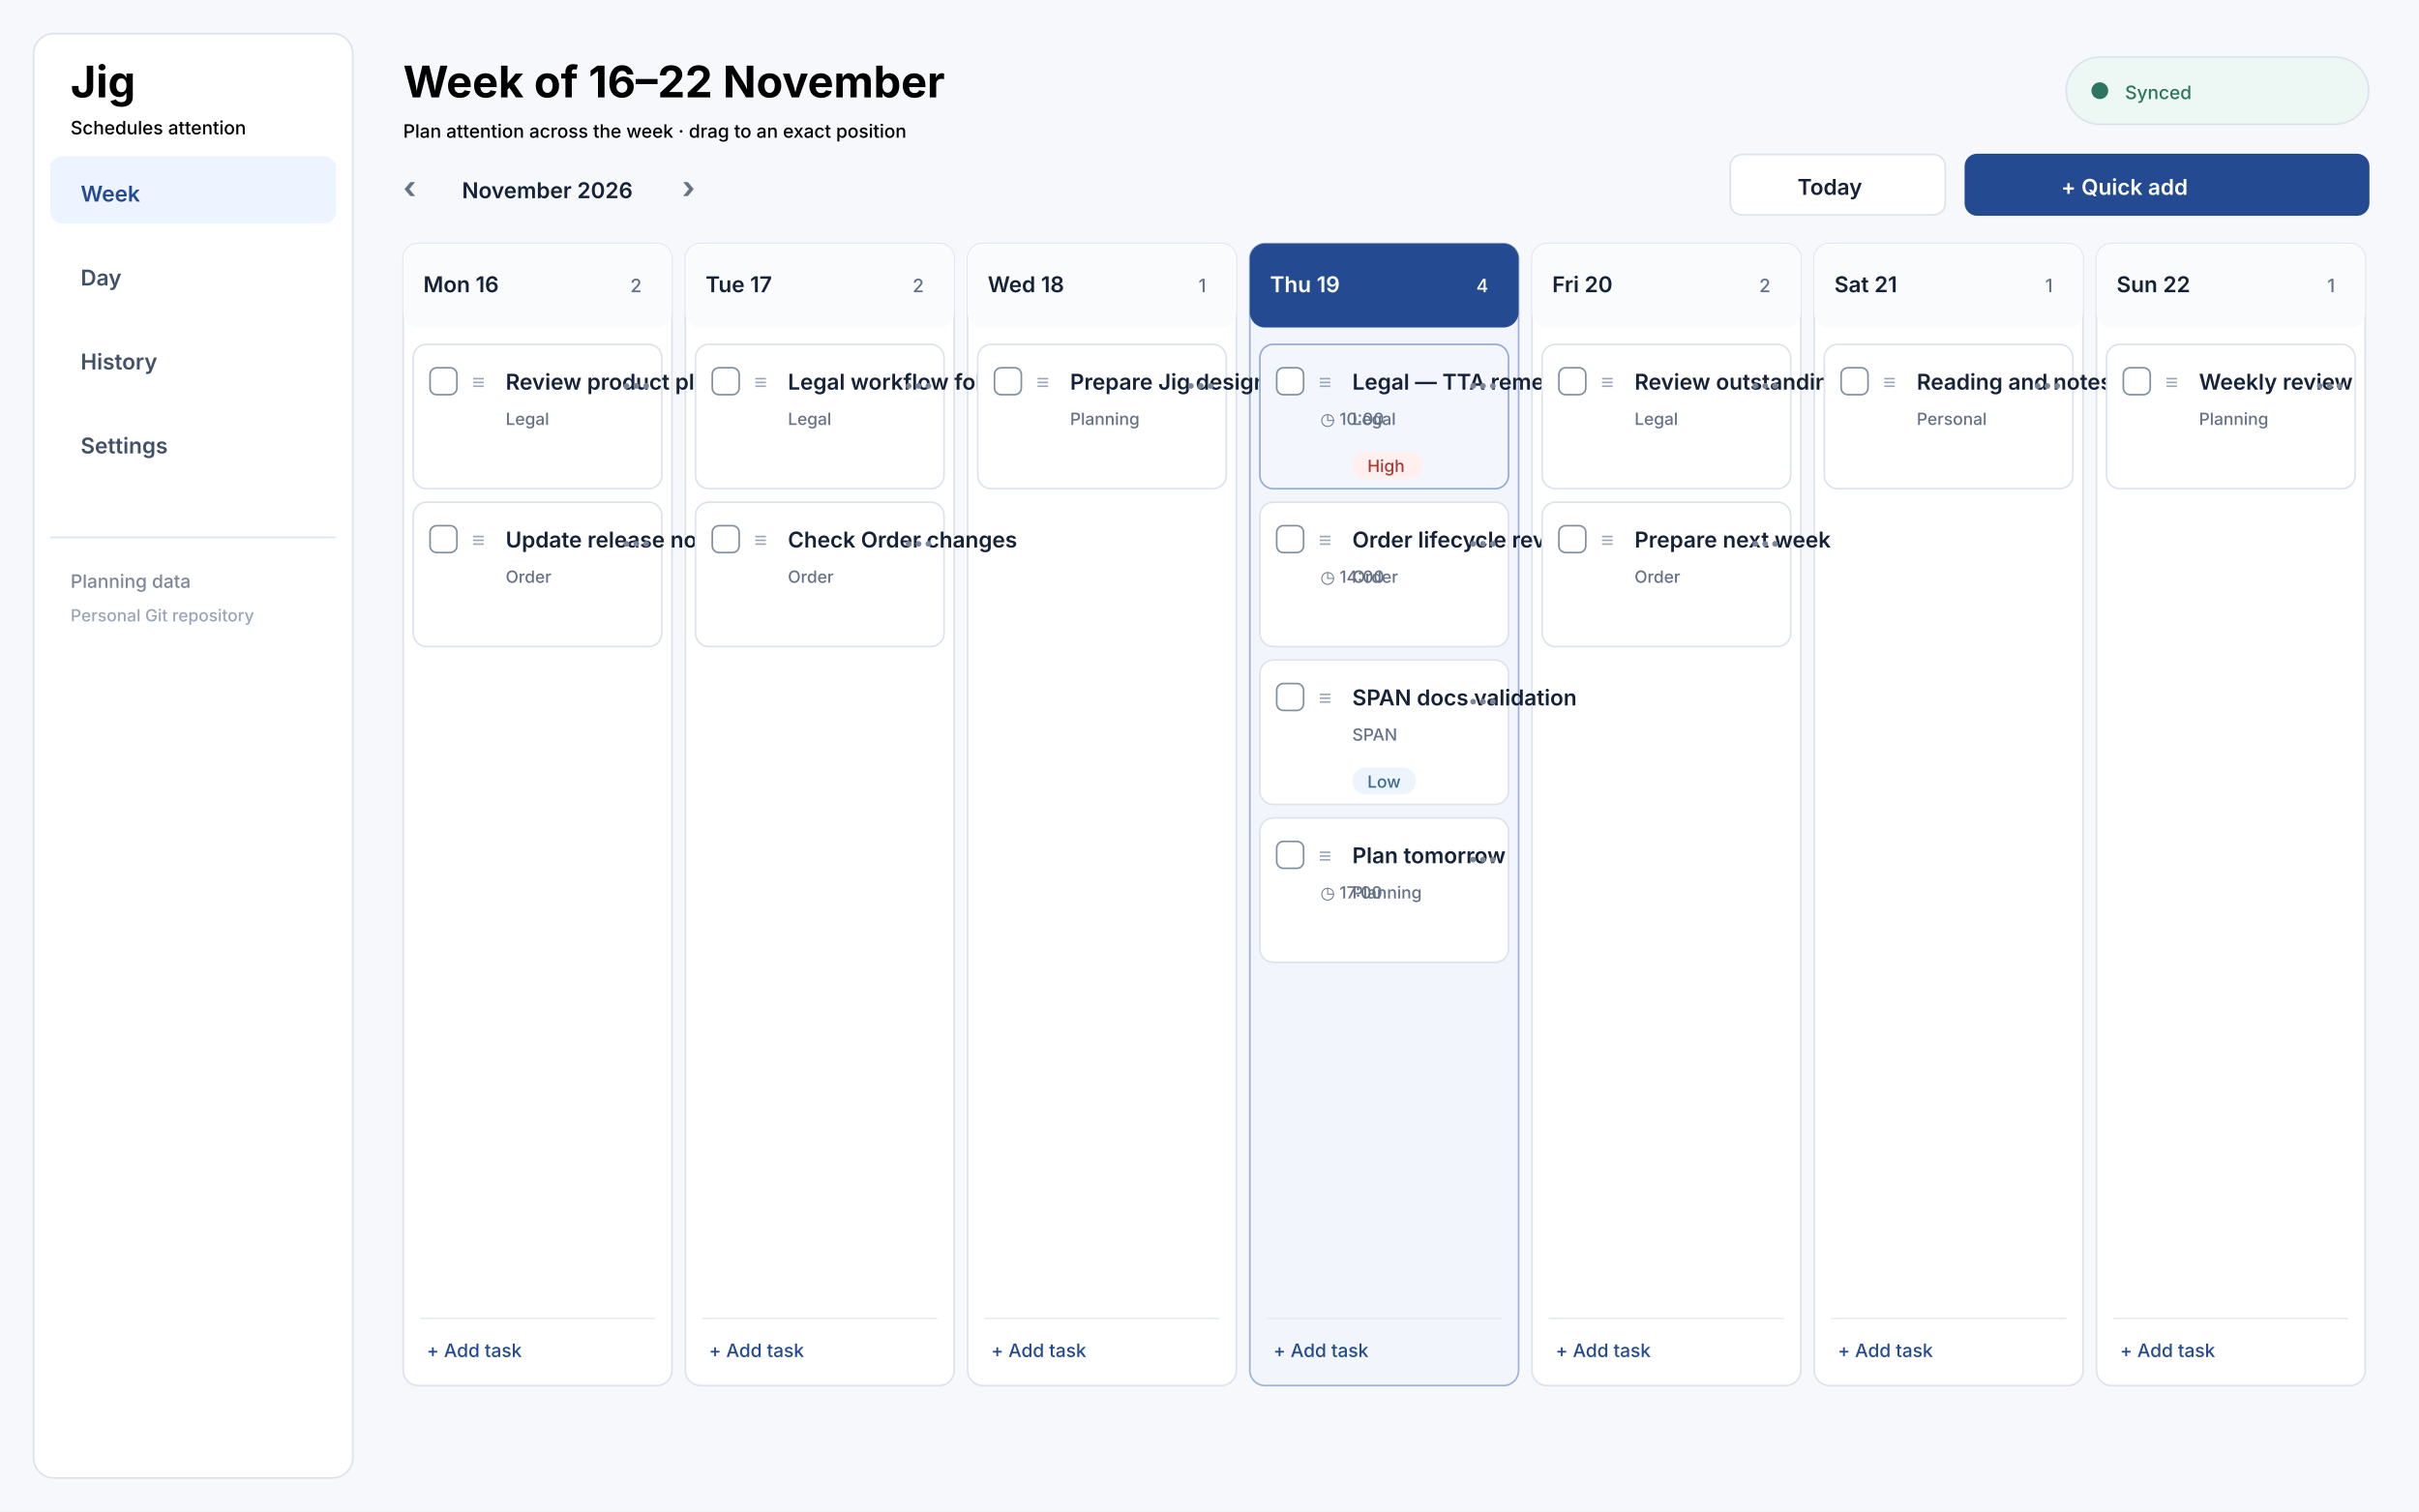
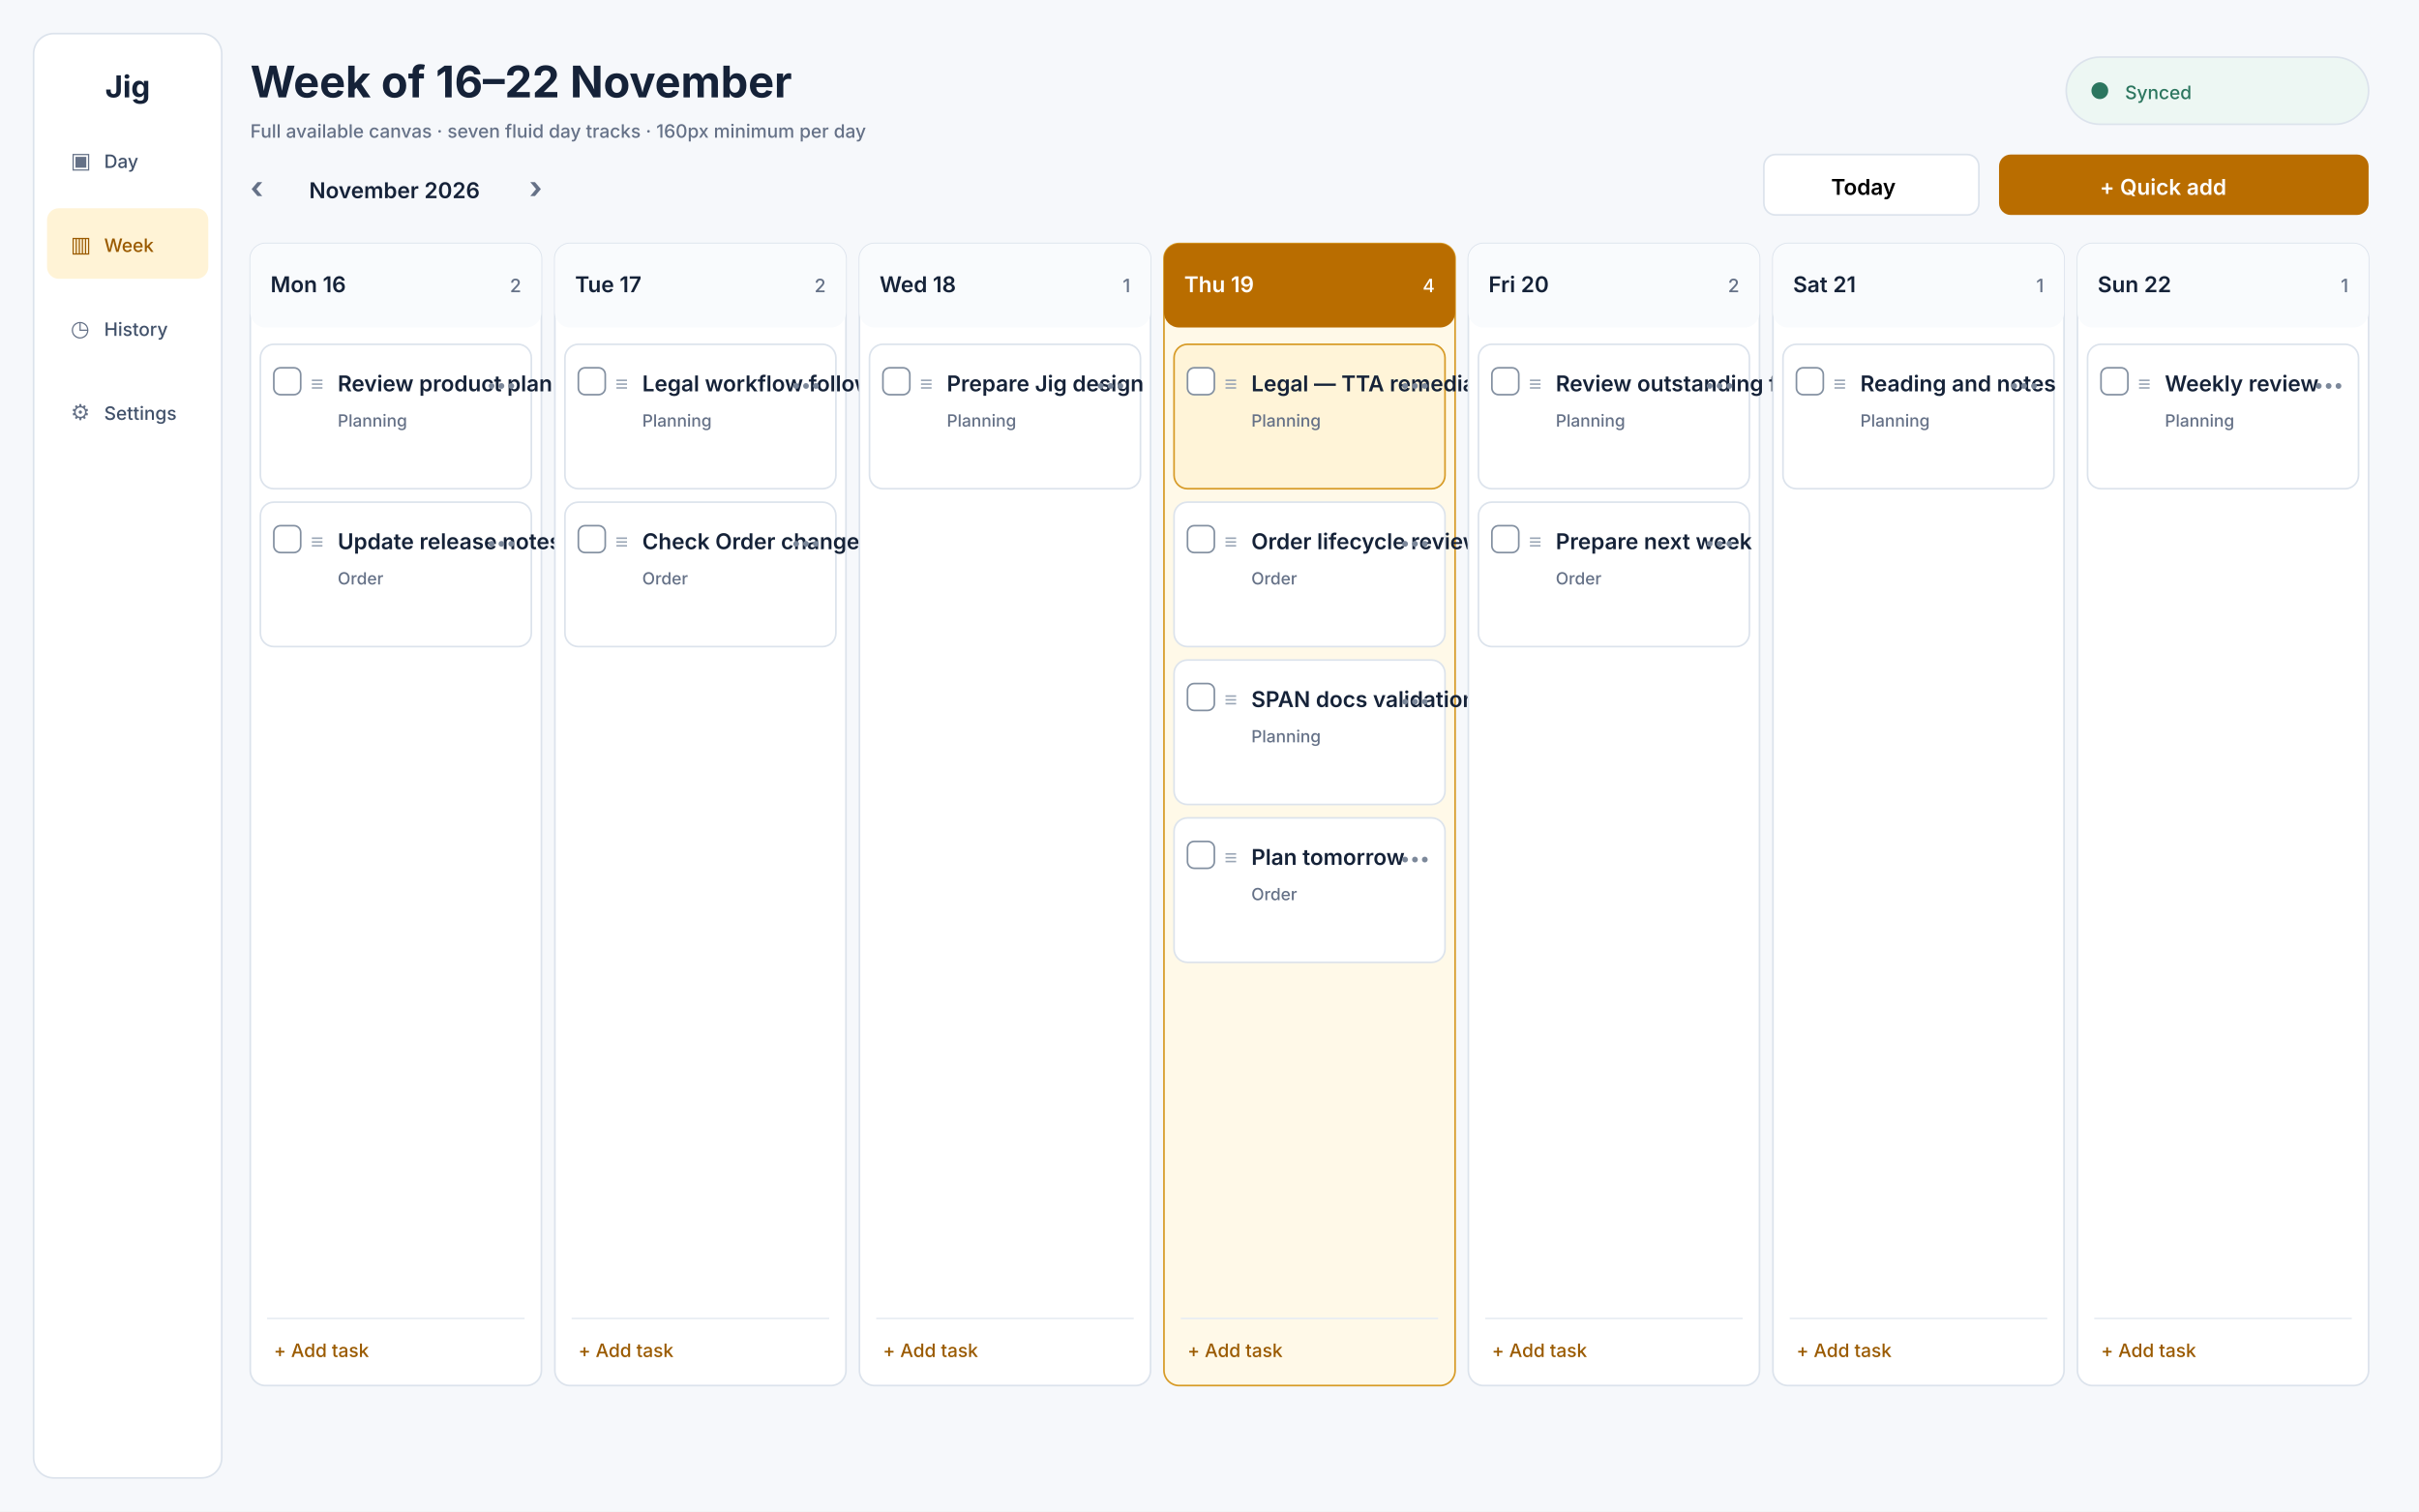
- <svg xmlns="http://www.w3.org/2000/svg" width="1440" height="900" viewBox="0 0 1440 900" role="img" aria-label="Jig Week canonical reference">
-   <style>text{font-family:Inter,Arial,Helvetica,sans-serif}.t{fill:#152238}.m{fill:#657187}.muted{fill:#8a96a8}.h1{font-size:26px;font-weight:700}.h2{font-size:18px;font-weight:700}.b{font-size:13px;font-weight:600}.s{font-size:11px;font-weight:500}.xs{font-size:10px;font-weight:500}</style>
-   <rect x="0" y="0" width="1440" height="900" rx="0" fill="#f6f8fb" stroke="none" stroke-width="1" />
-   <rect x="20" y="20" width="190" height="860" rx="12" fill="#ffffff" stroke="#dce3ec" stroke-width="1" />
-   <text x="42" y="58" class="h1">Jig</text>
-   <text x="42" y="80" class="s">Schedules attention</text>
-   <line x1="30" y1="98" x2="200" y2="98" stroke="#dfe5ee" stroke-width="1" />
-   <rect x="30" y="93" width="170" height="40" rx="7" fill="#edf3ff" stroke="none" stroke-width="1" />
-   <text x="48" y="120" class="b" fill="#244b91" font-weight="700">Week</text>
-   <text x="48" y="170" class="b" fill="#41516a" font-weight="500">Day</text>
-   <text x="48" y="220" class="b" fill="#41516a" font-weight="500">History</text>
-   <text x="48" y="270" class="b" fill="#41516a" font-weight="500">Settings</text>
-   <line x1="30" y1="320" x2="200" y2="320" stroke="#dfe5ee" stroke-width="1" />
-   <text x="42" y="350" class="s" fill="#7b8799">Planning data</text>
-   <text x="42" y="370" class="xs" fill="#9aa5b5">Personal Git repository</text>
-   <text x="240" y="58" class="h1">Week of 16–22 November</text>
-   <text x="240" y="82" class="s">Plan attention across the week · drag to an exact position</text>
-   <rect x="1230" y="34" width="180" height="40" rx="20" fill="#edf7f3" stroke="#dce3ec" stroke-width="1" />
-   <circle cx="1250" cy="54" r="5" fill="#2c765f" stroke="none" stroke-width="1" />
-   <text x="1265" y="59" class="s" fill="#2c765f" font-weight="700">Synced</text>
-   <rect x="1030" y="92" width="128" height="36" rx="7" fill="#ffffff" stroke="#dce3ec" stroke-width="1" />
-   <text x="1070" y="116" class="b" fill="#152238">Today</text>
-   <rect x="1170" y="92" width="240" height="36" rx="7" fill="#244b91" stroke="#244b91" stroke-width="1" />
-   <text x="1227" y="116" class="b" fill="#fff" font-weight="700">+  Quick add</text>
-   <text x="240" y="118" class="h2" fill="#657187">‹</text>
-   <text x="275" y="118" class="b" fill="#152238" font-weight="700">November 2026</text>
-   <text x="406" y="118" class="h2" fill="#657187">›</text>
-   <rect x="240" y="145" width="160" height="680" rx="9" fill="#ffffff" stroke="#dce3ec" stroke-width="1" />
-   <rect x="240" y="145" width="160" height="50" rx="9" fill="#f9fbfd" stroke="none" stroke-width="1" />
-   <text x="252" y="174" class="b" fill="#152238" font-weight="700">Mon 16</text>
-   <text x="382" y="174" class="s" fill="#657187" font-weight="700" text-anchor="end">2</text>
-   <rect x="408" y="145" width="160" height="680" rx="9" fill="#ffffff" stroke="#dce3ec" stroke-width="1" />
-   <rect x="408" y="145" width="160" height="50" rx="9" fill="#f9fbfd" stroke="none" stroke-width="1" />
-   <text x="420" y="174" class="b" fill="#152238" font-weight="700">Tue 17</text>
-   <text x="550" y="174" class="s" fill="#657187" font-weight="700" text-anchor="end">2</text>
-   <rect x="576" y="145" width="160" height="680" rx="9" fill="#ffffff" stroke="#dce3ec" stroke-width="1" />
-   <rect x="576" y="145" width="160" height="50" rx="9" fill="#f9fbfd" stroke="none" stroke-width="1" />
-   <text x="588" y="174" class="b" fill="#152238" font-weight="700">Wed 18</text>
-   <text x="718" y="174" class="s" fill="#657187" font-weight="700" text-anchor="end">1</text>
-   <rect x="744" y="145" width="160" height="680" rx="9" fill="#f2f6fc" stroke="#9db2d4" stroke-width="1" />
-   <rect x="744" y="145" width="160" height="50" rx="9" fill="#244b91" stroke="none" stroke-width="1" />
-   <text x="756" y="174" class="b" fill="#fff" font-weight="700">Thu 19</text>
-   <text x="886" y="174" class="s" fill="#fff" font-weight="700" text-anchor="end">4</text>
-   <rect x="912" y="145" width="160" height="680" rx="9" fill="#ffffff" stroke="#dce3ec" stroke-width="1" />
-   <rect x="912" y="145" width="160" height="50" rx="9" fill="#f9fbfd" stroke="none" stroke-width="1" />
-   <text x="924" y="174" class="b" fill="#152238" font-weight="700">Fri 20</text>
-   <text x="1054" y="174" class="s" fill="#657187" font-weight="700" text-anchor="end">2</text>
-   <rect x="1080" y="145" width="160" height="680" rx="9" fill="#ffffff" stroke="#dce3ec" stroke-width="1" />
-   <rect x="1080" y="145" width="160" height="50" rx="9" fill="#f9fbfd" stroke="none" stroke-width="1" />
-   <text x="1092" y="174" class="b" fill="#152238" font-weight="700">Sat 21</text>
-   <text x="1222" y="174" class="s" fill="#657187" font-weight="700" text-anchor="end">1</text>
-   <rect x="1248" y="145" width="160" height="680" rx="9" fill="#ffffff" stroke="#dce3ec" stroke-width="1" />
-   <rect x="1248" y="145" width="160" height="50" rx="9" fill="#f9fbfd" stroke="none" stroke-width="1" />
-   <text x="1260" y="174" class="b" fill="#152238" font-weight="700">Sun 22</text>
-   <text x="1390" y="174" class="s" fill="#657187" font-weight="700" text-anchor="end">1</text>
-   <rect x="246" y="205" width="148" height="86" rx="8" fill="#ffffff" stroke="#dce3ec" stroke-width="1" />
-   <rect x="256" y="219" width="16" height="16" rx="4" fill="#ffffff" stroke="#8390a1" stroke-width="1" />
-   <text x="281" y="232" class="b" fill="#9aa6b6" font-weight="700">≡</text>
-   <text x="301" y="232" class="b" fill="#152238" font-weight="650">Review product plan</text>
-   <text x="301" y="253" class="xs" fill="#657187">Legal</text>
-   <text x="370" y="233" class="s" fill="#7c889a" font-weight="700">•••</text>
-   <rect x="246" y="299" width="148" height="86" rx="8" fill="#ffffff" stroke="#dce3ec" stroke-width="1" />
-   <rect x="256" y="313" width="16" height="16" rx="4" fill="#ffffff" stroke="#8390a1" stroke-width="1" />
-   <text x="281" y="326" class="b" fill="#9aa6b6" font-weight="700">≡</text>
-   <text x="301" y="326" class="b" fill="#152238" font-weight="650">Update release notes</text>
-   <text x="301" y="347" class="xs" fill="#657187">Order</text>
-   <text x="370" y="327" class="s" fill="#7c889a" font-weight="700">•••</text>
-   <rect x="414" y="205" width="148" height="86" rx="8" fill="#ffffff" stroke="#dce3ec" stroke-width="1" />
-   <rect x="424" y="219" width="16" height="16" rx="4" fill="#ffffff" stroke="#8390a1" stroke-width="1" />
-   <text x="449" y="232" class="b" fill="#9aa6b6" font-weight="700">≡</text>
-   <text x="469" y="232" class="b" fill="#152238" font-weight="650">Legal workflow follow-up</text>
-   <text x="469" y="253" class="xs" fill="#657187">Legal</text>
-   <text x="538" y="233" class="s" fill="#7c889a" font-weight="700">•••</text>
-   <rect x="414" y="299" width="148" height="86" rx="8" fill="#ffffff" stroke="#dce3ec" stroke-width="1" />
-   <rect x="424" y="313" width="16" height="16" rx="4" fill="#ffffff" stroke="#8390a1" stroke-width="1" />
-   <text x="449" y="326" class="b" fill="#9aa6b6" font-weight="700">≡</text>
-   <text x="469" y="326" class="b" fill="#152238" font-weight="650">Check Order changes</text>
-   <text x="469" y="347" class="xs" fill="#657187">Order</text>
-   <text x="538" y="327" class="s" fill="#7c889a" font-weight="700">•••</text>
-   <rect x="582" y="205" width="148" height="86" rx="8" fill="#ffffff" stroke="#dce3ec" stroke-width="1" />
-   <rect x="592" y="219" width="16" height="16" rx="4" fill="#ffffff" stroke="#8390a1" stroke-width="1" />
-   <text x="617" y="232" class="b" fill="#9aa6b6" font-weight="700">≡</text>
-   <text x="637" y="232" class="b" fill="#152238" font-weight="650">Prepare Jig design</text>
-   <text x="637" y="253" class="xs" fill="#657187">Planning</text>
-   <text x="706" y="233" class="s" fill="#7c889a" font-weight="700">•••</text>
-   <rect x="750" y="205" width="148" height="86" rx="8" fill="#f3f7fd" stroke="#95acd2" stroke-width="1" />
-   <rect x="760" y="219" width="16" height="16" rx="4" fill="#ffffff" stroke="#8390a1" stroke-width="1" />
-   <text x="785" y="232" class="b" fill="#9aa6b6" font-weight="700">≡</text>
-   <text x="805" y="232" class="b" fill="#152238" font-weight="650">Legal — TTA remediation</text>
-   <text x="805" y="253" class="xs" fill="#657187">Legal</text>
-   <text x="786" y="253" class="xs" fill="#657187">◷ 10:00</text>
-   <rect x="805" y="269" width="42" height="16" rx="8" fill="#fff0ef" stroke="none" stroke-width="1" />
-   <text x="814" y="281" class="xs" fill="#a33a34" font-weight="700">High</text>
-   <text x="874" y="233" class="s" fill="#7c889a" font-weight="700">•••</text>
-   <rect x="750" y="299" width="148" height="86" rx="8" fill="#ffffff" stroke="#dce3ec" stroke-width="1" />
-   <rect x="760" y="313" width="16" height="16" rx="4" fill="#ffffff" stroke="#8390a1" stroke-width="1" />
-   <text x="785" y="326" class="b" fill="#9aa6b6" font-weight="700">≡</text>
-   <text x="805" y="326" class="b" fill="#152238" font-weight="650">Order lifecycle review</text>
-   <text x="805" y="347" class="xs" fill="#657187">Order</text>
-   <text x="786" y="347" class="xs" fill="#657187">◷ 14:00</text>
-   <text x="874" y="327" class="s" fill="#7c889a" font-weight="700">•••</text>
-   <rect x="750" y="393" width="148" height="86" rx="8" fill="#ffffff" stroke="#dce3ec" stroke-width="1" />
-   <rect x="760" y="407" width="16" height="16" rx="4" fill="#ffffff" stroke="#8390a1" stroke-width="1" />
-   <text x="785" y="420" class="b" fill="#9aa6b6" font-weight="700">≡</text>
-   <text x="805" y="420" class="b" fill="#152238" font-weight="650">SPAN docs validation</text>
-   <text x="805" y="441" class="xs" fill="#657187">SPAN</text>
-   <rect x="805" y="457" width="38" height="16" rx="8" fill="#edf4fb" stroke="none" stroke-width="1" />
-   <text x="814" y="469" class="xs" fill="#38698e" font-weight="700">Low</text>
-   <text x="874" y="421" class="s" fill="#7c889a" font-weight="700">•••</text>
-   <rect x="750" y="487" width="148" height="86" rx="8" fill="#ffffff" stroke="#dce3ec" stroke-width="1" />
-   <rect x="760" y="501" width="16" height="16" rx="4" fill="#ffffff" stroke="#8390a1" stroke-width="1" />
-   <text x="785" y="514" class="b" fill="#9aa6b6" font-weight="700">≡</text>
-   <text x="805" y="514" class="b" fill="#152238" font-weight="650">Plan tomorrow</text>
-   <text x="805" y="535" class="xs" fill="#657187">Planning</text>
-   <text x="786" y="535" class="xs" fill="#657187">◷ 17:00</text>
-   <text x="874" y="515" class="s" fill="#7c889a" font-weight="700">•••</text>
-   <rect x="918" y="205" width="148" height="86" rx="8" fill="#ffffff" stroke="#dce3ec" stroke-width="1" />
-   <rect x="928" y="219" width="16" height="16" rx="4" fill="#ffffff" stroke="#8390a1" stroke-width="1" />
-   <text x="953" y="232" class="b" fill="#9aa6b6" font-weight="700">≡</text>
-   <text x="973" y="232" class="b" fill="#152238" font-weight="650">Review outstanding fixes</text>
-   <text x="973" y="253" class="xs" fill="#657187">Legal</text>
-   <text x="1042" y="233" class="s" fill="#7c889a" font-weight="700">•••</text>
-   <rect x="918" y="299" width="148" height="86" rx="8" fill="#ffffff" stroke="#dce3ec" stroke-width="1" />
-   <rect x="928" y="313" width="16" height="16" rx="4" fill="#ffffff" stroke="#8390a1" stroke-width="1" />
-   <text x="953" y="326" class="b" fill="#9aa6b6" font-weight="700">≡</text>
-   <text x="973" y="326" class="b" fill="#152238" font-weight="650">Prepare next week</text>
-   <text x="973" y="347" class="xs" fill="#657187">Order</text>
-   <text x="1042" y="327" class="s" fill="#7c889a" font-weight="700">•••</text>
-   <rect x="1086" y="205" width="148" height="86" rx="8" fill="#ffffff" stroke="#dce3ec" stroke-width="1" />
-   <rect x="1096" y="219" width="16" height="16" rx="4" fill="#ffffff" stroke="#8390a1" stroke-width="1" />
-   <text x="1121" y="232" class="b" fill="#9aa6b6" font-weight="700">≡</text>
-   <text x="1141" y="232" class="b" fill="#152238" font-weight="650">Reading and notes</text>
-   <text x="1141" y="253" class="xs" fill="#657187">Personal</text>
-   <text x="1210" y="233" class="s" fill="#7c889a" font-weight="700">•••</text>
-   <rect x="1254" y="205" width="148" height="86" rx="8" fill="#ffffff" stroke="#dce3ec" stroke-width="1" />
-   <rect x="1264" y="219" width="16" height="16" rx="4" fill="#ffffff" stroke="#8390a1" stroke-width="1" />
-   <text x="1289" y="232" class="b" fill="#9aa6b6" font-weight="700">≡</text>
-   <text x="1309" y="232" class="b" fill="#152238" font-weight="650">Weekly review</text>
-   <text x="1309" y="253" class="xs" fill="#657187">Planning</text>
-   <text x="1378" y="233" class="s" fill="#7c889a" font-weight="700">•••</text>
-   <line x1="250" y1="785" x2="390" y2="785" stroke="#e8edf3" stroke-width="1" />
-   <text x="254" y="808" class="s" fill="#244b91" font-weight="700">+ Add task</text>
-   <line x1="418" y1="785" x2="558" y2="785" stroke="#e8edf3" stroke-width="1" />
-   <text x="422" y="808" class="s" fill="#244b91" font-weight="700">+ Add task</text>
-   <line x1="586" y1="785" x2="726" y2="785" stroke="#e8edf3" stroke-width="1" />
-   <text x="590" y="808" class="s" fill="#244b91" font-weight="700">+ Add task</text>
-   <line x1="754" y1="785" x2="894" y2="785" stroke="#e8edf3" stroke-width="1" />
-   <text x="758" y="808" class="s" fill="#244b91" font-weight="700">+ Add task</text>
-   <line x1="922" y1="785" x2="1062" y2="785" stroke="#e8edf3" stroke-width="1" />
-   <text x="926" y="808" class="s" fill="#244b91" font-weight="700">+ Add task</text>
-   <line x1="1090" y1="785" x2="1230" y2="785" stroke="#e8edf3" stroke-width="1" />
-   <text x="1094" y="808" class="s" fill="#244b91" font-weight="700">+ Add task</text>
-   <line x1="1258" y1="785" x2="1398" y2="785" stroke="#e8edf3" stroke-width="1" />
-   <text x="1262" y="808" class="s" fill="#244b91" font-weight="700">+ Add task</text>
+ <svg xmlns="http://www.w3.org/2000/svg" width="1440" height="900" viewBox="0 0 1440 900" role="img" aria-label="Jig Week canonical reference — compact readable rail and fluid week canvas">
+   <style>text{font-family:Inter,Arial,Helvetica,sans-serif}.h1{font-size:26px;font-weight:700}.h2{font-size:18px;font-weight:700}.b{font-size:13px;font-weight:600}.s{font-size:11px;font-weight:500}.xs{font-size:10px;font-weight:500}</style>
+   <rect width="1440" height="900" fill="#f6f8fb" />
+   <rect x="20" y="20" width="112" height="860" rx="12" fill="#fff" stroke="#dce3ec" />
+   <text x="76" y="58" class="h2" text-anchor="middle" fill="#152238">Jig</text>
+   <rect x="28" y="74" width="96" height="42" rx="7" fill="transparent" />
+   <text x="42" y="100" class="b" fill="#657187">▣</text>
+   <text x="62" y="100" class="s" fill="#41516a" font-weight="600">Day</text>
+   <rect x="28" y="124" width="96" height="42" rx="7" fill="#fff3d6" />
+   <text x="42" y="150" class="b" fill="#9a5a00">▥</text>
+   <text x="62" y="150" class="s" fill="#9a5a00" font-weight="700">Week</text>
+   <rect x="28" y="174" width="96" height="42" rx="7" fill="transparent" />
+   <text x="42" y="200" class="b" fill="#657187">◷</text>
+   <text x="62" y="200" class="s" fill="#41516a" font-weight="600">History</text>
+   <rect x="28" y="224" width="96" height="42" rx="7" fill="transparent" />
+   <text x="42" y="250" class="b" fill="#657187">⚙</text>
+   <text x="62" y="250" class="s" fill="#41516a" font-weight="600">Settings</text>
+   <text x="149" y="58" class="h1" fill="#152238">Week of 16–22 November</text>
+   <text x="149" y="82" class="s" fill="#657187">Full available canvas · seven fluid day tracks · 160px minimum per day</text>
+   <rect x="1230" y="34" width="180" height="40" rx="20" fill="#edf7f3" stroke="#dce3ec" />
+   <circle cx="1250" cy="54" r="5" fill="#2c765f" />
+   <text x="1265" y="59" class="s" fill="#2c765f">Synced</text>
+   <text x="149" y="118" class="h2" fill="#657187">‹</text>
+   <text x="184" y="118" class="b" fill="#152238">November 2026</text>
+   <text x="315" y="118" class="h2" fill="#657187">›</text>
+   <rect x="1050" y="92" width="128" height="36" rx="7" fill="#fff" stroke="#dce3ec" />
+   <text x="1090" y="116" class="b">Today</text>
+   <rect x="1190" y="92" width="220" height="36" rx="7" fill="#b96d00" />
+   <text x="1250" y="116" class="b" fill="#fff">+ Quick add</text>
+   <rect x="149.0" y="145" width="173.3" height="680" rx="9" fill="#fff" stroke="#dce3ec" />
+   <rect x="149.0" y="145" width="173.3" height="50" rx="9" fill="#f9fbfd" />
+   <text x="161.0" y="174" class="b" fill="#152238">Mon 16</text>
+   <text x="310.3" y="174" class="s" fill="#657187" text-anchor="end">2</text>
+   <rect x="155.0" y="205" width="161.3" height="86" rx="8" fill="#fff" stroke="#dce3ec" />
+   <rect x="163.0" y="219" width="16" height="16" rx="4" fill="#fff" stroke="#8390a1" />
+   <text x="185.0" y="233" class="b" fill="#9aa6b6">≡</text>
+   <text x="201.0" y="233" class="b" fill="#152238">Review product plan</text>
+   <text x="201.0" y="254" class="xs" fill="#657187">Planning</text>
+   <text x="307.3" y="233" class="s" fill="#7c889a" text-anchor="end">•••</text>
+   <rect x="155.0" y="299" width="161.3" height="86" rx="8" fill="#fff" stroke="#dce3ec" />
+   <rect x="163.0" y="313" width="16" height="16" rx="4" fill="#fff" stroke="#8390a1" />
+   <text x="185.0" y="327" class="b" fill="#9aa6b6">≡</text>
+   <text x="201.0" y="327" class="b" fill="#152238">Update release notes</text>
+   <text x="201.0" y="348" class="xs" fill="#657187">Order</text>
+   <text x="307.3" y="327" class="s" fill="#7c889a" text-anchor="end">•••</text>
+   <line x1="159.0" y1="785" x2="312.3" y2="785" stroke="#e8edf3" />
+   <text x="163.0" y="808" class="s" fill="#9a5a00" font-weight="700">+ Add task</text>
+   <rect x="330.3" y="145" width="173.3" height="680" rx="9" fill="#fff" stroke="#dce3ec" />
+   <rect x="330.3" y="145" width="173.3" height="50" rx="9" fill="#f9fbfd" />
+   <text x="342.3" y="174" class="b" fill="#152238">Tue 17</text>
+   <text x="491.6" y="174" class="s" fill="#657187" text-anchor="end">2</text>
+   <rect x="336.3" y="205" width="161.3" height="86" rx="8" fill="#fff" stroke="#dce3ec" />
+   <rect x="344.3" y="219" width="16" height="16" rx="4" fill="#fff" stroke="#8390a1" />
+   <text x="366.3" y="233" class="b" fill="#9aa6b6">≡</text>
+   <text x="382.3" y="233" class="b" fill="#152238">Legal workflow follow-up</text>
+   <text x="382.3" y="254" class="xs" fill="#657187">Planning</text>
+   <text x="488.6" y="233" class="s" fill="#7c889a" text-anchor="end">•••</text>
+   <rect x="336.3" y="299" width="161.3" height="86" rx="8" fill="#fff" stroke="#dce3ec" />
+   <rect x="344.3" y="313" width="16" height="16" rx="4" fill="#fff" stroke="#8390a1" />
+   <text x="366.3" y="327" class="b" fill="#9aa6b6">≡</text>
+   <text x="382.3" y="327" class="b" fill="#152238">Check Order changes</text>
+   <text x="382.3" y="348" class="xs" fill="#657187">Order</text>
+   <text x="488.6" y="327" class="s" fill="#7c889a" text-anchor="end">•••</text>
+   <line x1="340.3" y1="785" x2="493.6" y2="785" stroke="#e8edf3" />
+   <text x="344.3" y="808" class="s" fill="#9a5a00" font-weight="700">+ Add task</text>
+   <rect x="511.6" y="145" width="173.3" height="680" rx="9" fill="#fff" stroke="#dce3ec" />
+   <rect x="511.6" y="145" width="173.3" height="50" rx="9" fill="#f9fbfd" />
+   <text x="523.6" y="174" class="b" fill="#152238">Wed 18</text>
+   <text x="672.9" y="174" class="s" fill="#657187" text-anchor="end">1</text>
+   <rect x="517.6" y="205" width="161.3" height="86" rx="8" fill="#fff" stroke="#dce3ec" />
+   <rect x="525.6" y="219" width="16" height="16" rx="4" fill="#fff" stroke="#8390a1" />
+   <text x="547.6" y="233" class="b" fill="#9aa6b6">≡</text>
+   <text x="563.6" y="233" class="b" fill="#152238">Prepare Jig design</text>
+   <text x="563.6" y="254" class="xs" fill="#657187">Planning</text>
+   <text x="669.9" y="233" class="s" fill="#7c889a" text-anchor="end">•••</text>
+   <line x1="521.6" y1="785" x2="674.9" y2="785" stroke="#e8edf3" />
+   <text x="525.6" y="808" class="s" fill="#9a5a00" font-weight="700">+ Add task</text>
+   <rect x="692.9" y="145" width="173.3" height="680" rx="9" fill="#fff9e8" stroke="#d79b27" />
+   <rect x="692.9" y="145" width="173.3" height="50" rx="9" fill="#b96d00" />
+   <text x="704.9" y="174" class="b" fill="#fff">Thu 19</text>
+   <text x="854.1" y="174" class="s" fill="#fff" text-anchor="end">4</text>
+   <rect x="698.9" y="205" width="161.3" height="86" rx="8" fill="#fff4d8" stroke="#d79b27" />
+   <rect x="706.9" y="219" width="16" height="16" rx="4" fill="#fff" stroke="#8390a1" />
+   <text x="728.9" y="233" class="b" fill="#9aa6b6">≡</text>
+   <text x="744.9" y="233" class="b" fill="#152238">Legal — TTA remediation</text>
+   <text x="744.9" y="254" class="xs" fill="#657187">Planning</text>
+   <text x="851.1" y="233" class="s" fill="#7c889a" text-anchor="end">•••</text>
+   <rect x="698.9" y="299" width="161.3" height="86" rx="8" fill="#fff" stroke="#dce3ec" />
+   <rect x="706.9" y="313" width="16" height="16" rx="4" fill="#fff" stroke="#8390a1" />
+   <text x="728.9" y="327" class="b" fill="#9aa6b6">≡</text>
+   <text x="744.9" y="327" class="b" fill="#152238">Order lifecycle review</text>
+   <text x="744.9" y="348" class="xs" fill="#657187">Order</text>
+   <text x="851.1" y="327" class="s" fill="#7c889a" text-anchor="end">•••</text>
+   <rect x="698.9" y="393" width="161.3" height="86" rx="8" fill="#fff" stroke="#dce3ec" />
+   <rect x="706.9" y="407" width="16" height="16" rx="4" fill="#fff" stroke="#8390a1" />
+   <text x="728.9" y="421" class="b" fill="#9aa6b6">≡</text>
+   <text x="744.9" y="421" class="b" fill="#152238">SPAN docs validation</text>
+   <text x="744.9" y="442" class="xs" fill="#657187">Planning</text>
+   <text x="851.1" y="421" class="s" fill="#7c889a" text-anchor="end">•••</text>
+   <rect x="698.9" y="487" width="161.3" height="86" rx="8" fill="#fff" stroke="#dce3ec" />
+   <rect x="706.9" y="501" width="16" height="16" rx="4" fill="#fff" stroke="#8390a1" />
+   <text x="728.9" y="515" class="b" fill="#9aa6b6">≡</text>
+   <text x="744.9" y="515" class="b" fill="#152238">Plan tomorrow</text>
+   <text x="744.9" y="536" class="xs" fill="#657187">Order</text>
+   <text x="851.1" y="515" class="s" fill="#7c889a" text-anchor="end">•••</text>
+   <line x1="702.9" y1="785" x2="856.1" y2="785" stroke="#e8edf3" />
+   <text x="706.9" y="808" class="s" fill="#9a5a00" font-weight="700">+ Add task</text>
+   <rect x="874.1" y="145" width="173.3" height="680" rx="9" fill="#fff" stroke="#dce3ec" />
+   <rect x="874.1" y="145" width="173.3" height="50" rx="9" fill="#f9fbfd" />
+   <text x="886.1" y="174" class="b" fill="#152238">Fri 20</text>
+   <text x="1035.4" y="174" class="s" fill="#657187" text-anchor="end">2</text>
+   <rect x="880.1" y="205" width="161.3" height="86" rx="8" fill="#fff" stroke="#dce3ec" />
+   <rect x="888.1" y="219" width="16" height="16" rx="4" fill="#fff" stroke="#8390a1" />
+   <text x="910.1" y="233" class="b" fill="#9aa6b6">≡</text>
+   <text x="926.1" y="233" class="b" fill="#152238">Review outstanding fixes</text>
+   <text x="926.1" y="254" class="xs" fill="#657187">Planning</text>
+   <text x="1032.4" y="233" class="s" fill="#7c889a" text-anchor="end">•••</text>
+   <rect x="880.1" y="299" width="161.3" height="86" rx="8" fill="#fff" stroke="#dce3ec" />
+   <rect x="888.1" y="313" width="16" height="16" rx="4" fill="#fff" stroke="#8390a1" />
+   <text x="910.1" y="327" class="b" fill="#9aa6b6">≡</text>
+   <text x="926.1" y="327" class="b" fill="#152238">Prepare next week</text>
+   <text x="926.1" y="348" class="xs" fill="#657187">Order</text>
+   <text x="1032.4" y="327" class="s" fill="#7c889a" text-anchor="end">•••</text>
+   <line x1="884.1" y1="785" x2="1037.4" y2="785" stroke="#e8edf3" />
+   <text x="888.1" y="808" class="s" fill="#9a5a00" font-weight="700">+ Add task</text>
+   <rect x="1055.4" y="145" width="173.3" height="680" rx="9" fill="#fff" stroke="#dce3ec" />
+   <rect x="1055.4" y="145" width="173.3" height="50" rx="9" fill="#f9fbfd" />
+   <text x="1067.4" y="174" class="b" fill="#152238">Sat 21</text>
+   <text x="1216.7" y="174" class="s" fill="#657187" text-anchor="end">1</text>
+   <rect x="1061.4" y="205" width="161.3" height="86" rx="8" fill="#fff" stroke="#dce3ec" />
+   <rect x="1069.4" y="219" width="16" height="16" rx="4" fill="#fff" stroke="#8390a1" />
+   <text x="1091.4" y="233" class="b" fill="#9aa6b6">≡</text>
+   <text x="1107.4" y="233" class="b" fill="#152238">Reading and notes</text>
+   <text x="1107.4" y="254" class="xs" fill="#657187">Planning</text>
+   <text x="1213.7" y="233" class="s" fill="#7c889a" text-anchor="end">•••</text>
+   <line x1="1065.4" y1="785" x2="1218.7" y2="785" stroke="#e8edf3" />
+   <text x="1069.4" y="808" class="s" fill="#9a5a00" font-weight="700">+ Add task</text>
+   <rect x="1236.7" y="145" width="173.3" height="680" rx="9" fill="#fff" stroke="#dce3ec" />
+   <rect x="1236.7" y="145" width="173.3" height="50" rx="9" fill="#f9fbfd" />
+   <text x="1248.7" y="174" class="b" fill="#152238">Sun 22</text>
+   <text x="1398.0" y="174" class="s" fill="#657187" text-anchor="end">1</text>
+   <rect x="1242.7" y="205" width="161.3" height="86" rx="8" fill="#fff" stroke="#dce3ec" />
+   <rect x="1250.7" y="219" width="16" height="16" rx="4" fill="#fff" stroke="#8390a1" />
+   <text x="1272.7" y="233" class="b" fill="#9aa6b6">≡</text>
+   <text x="1288.7" y="233" class="b" fill="#152238">Weekly review</text>
+   <text x="1288.7" y="254" class="xs" fill="#657187">Planning</text>
+   <text x="1395.0" y="233" class="s" fill="#7c889a" text-anchor="end">•••</text>
+   <line x1="1246.7" y1="785" x2="1400.0" y2="785" stroke="#e8edf3" />
+   <text x="1250.7" y="808" class="s" fill="#9a5a00" font-weight="700">+ Add task</text>
</svg>
